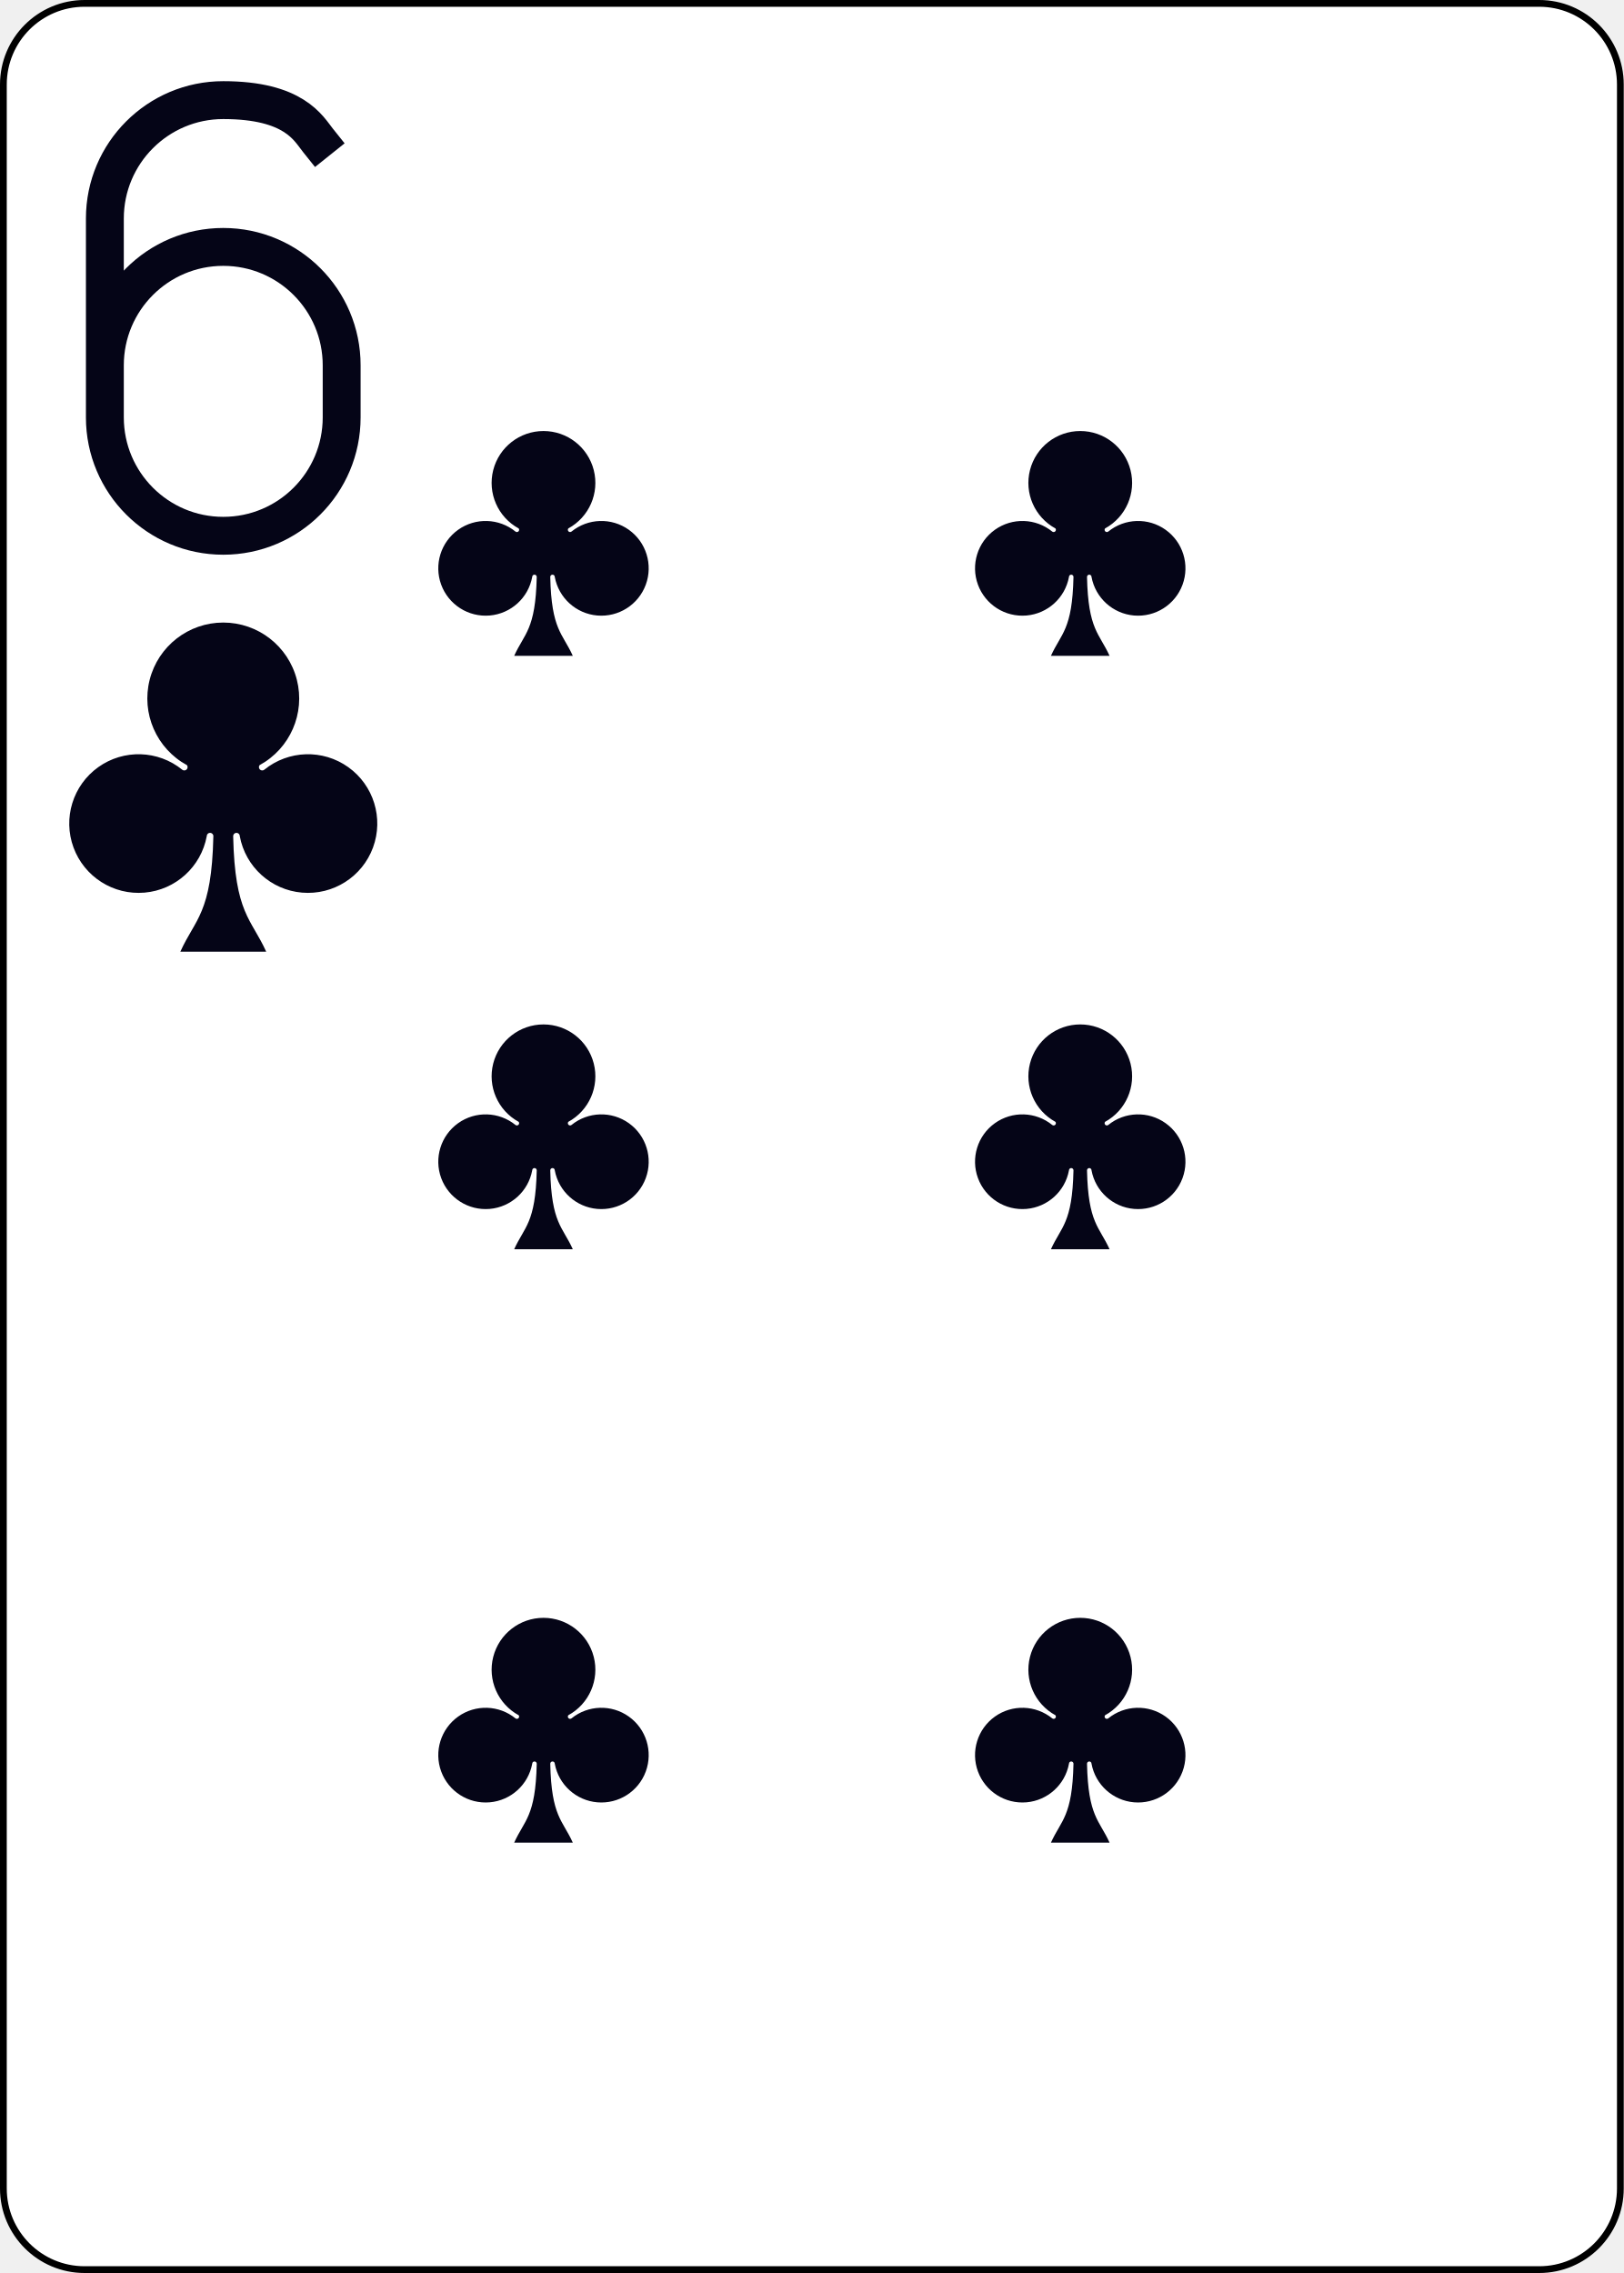
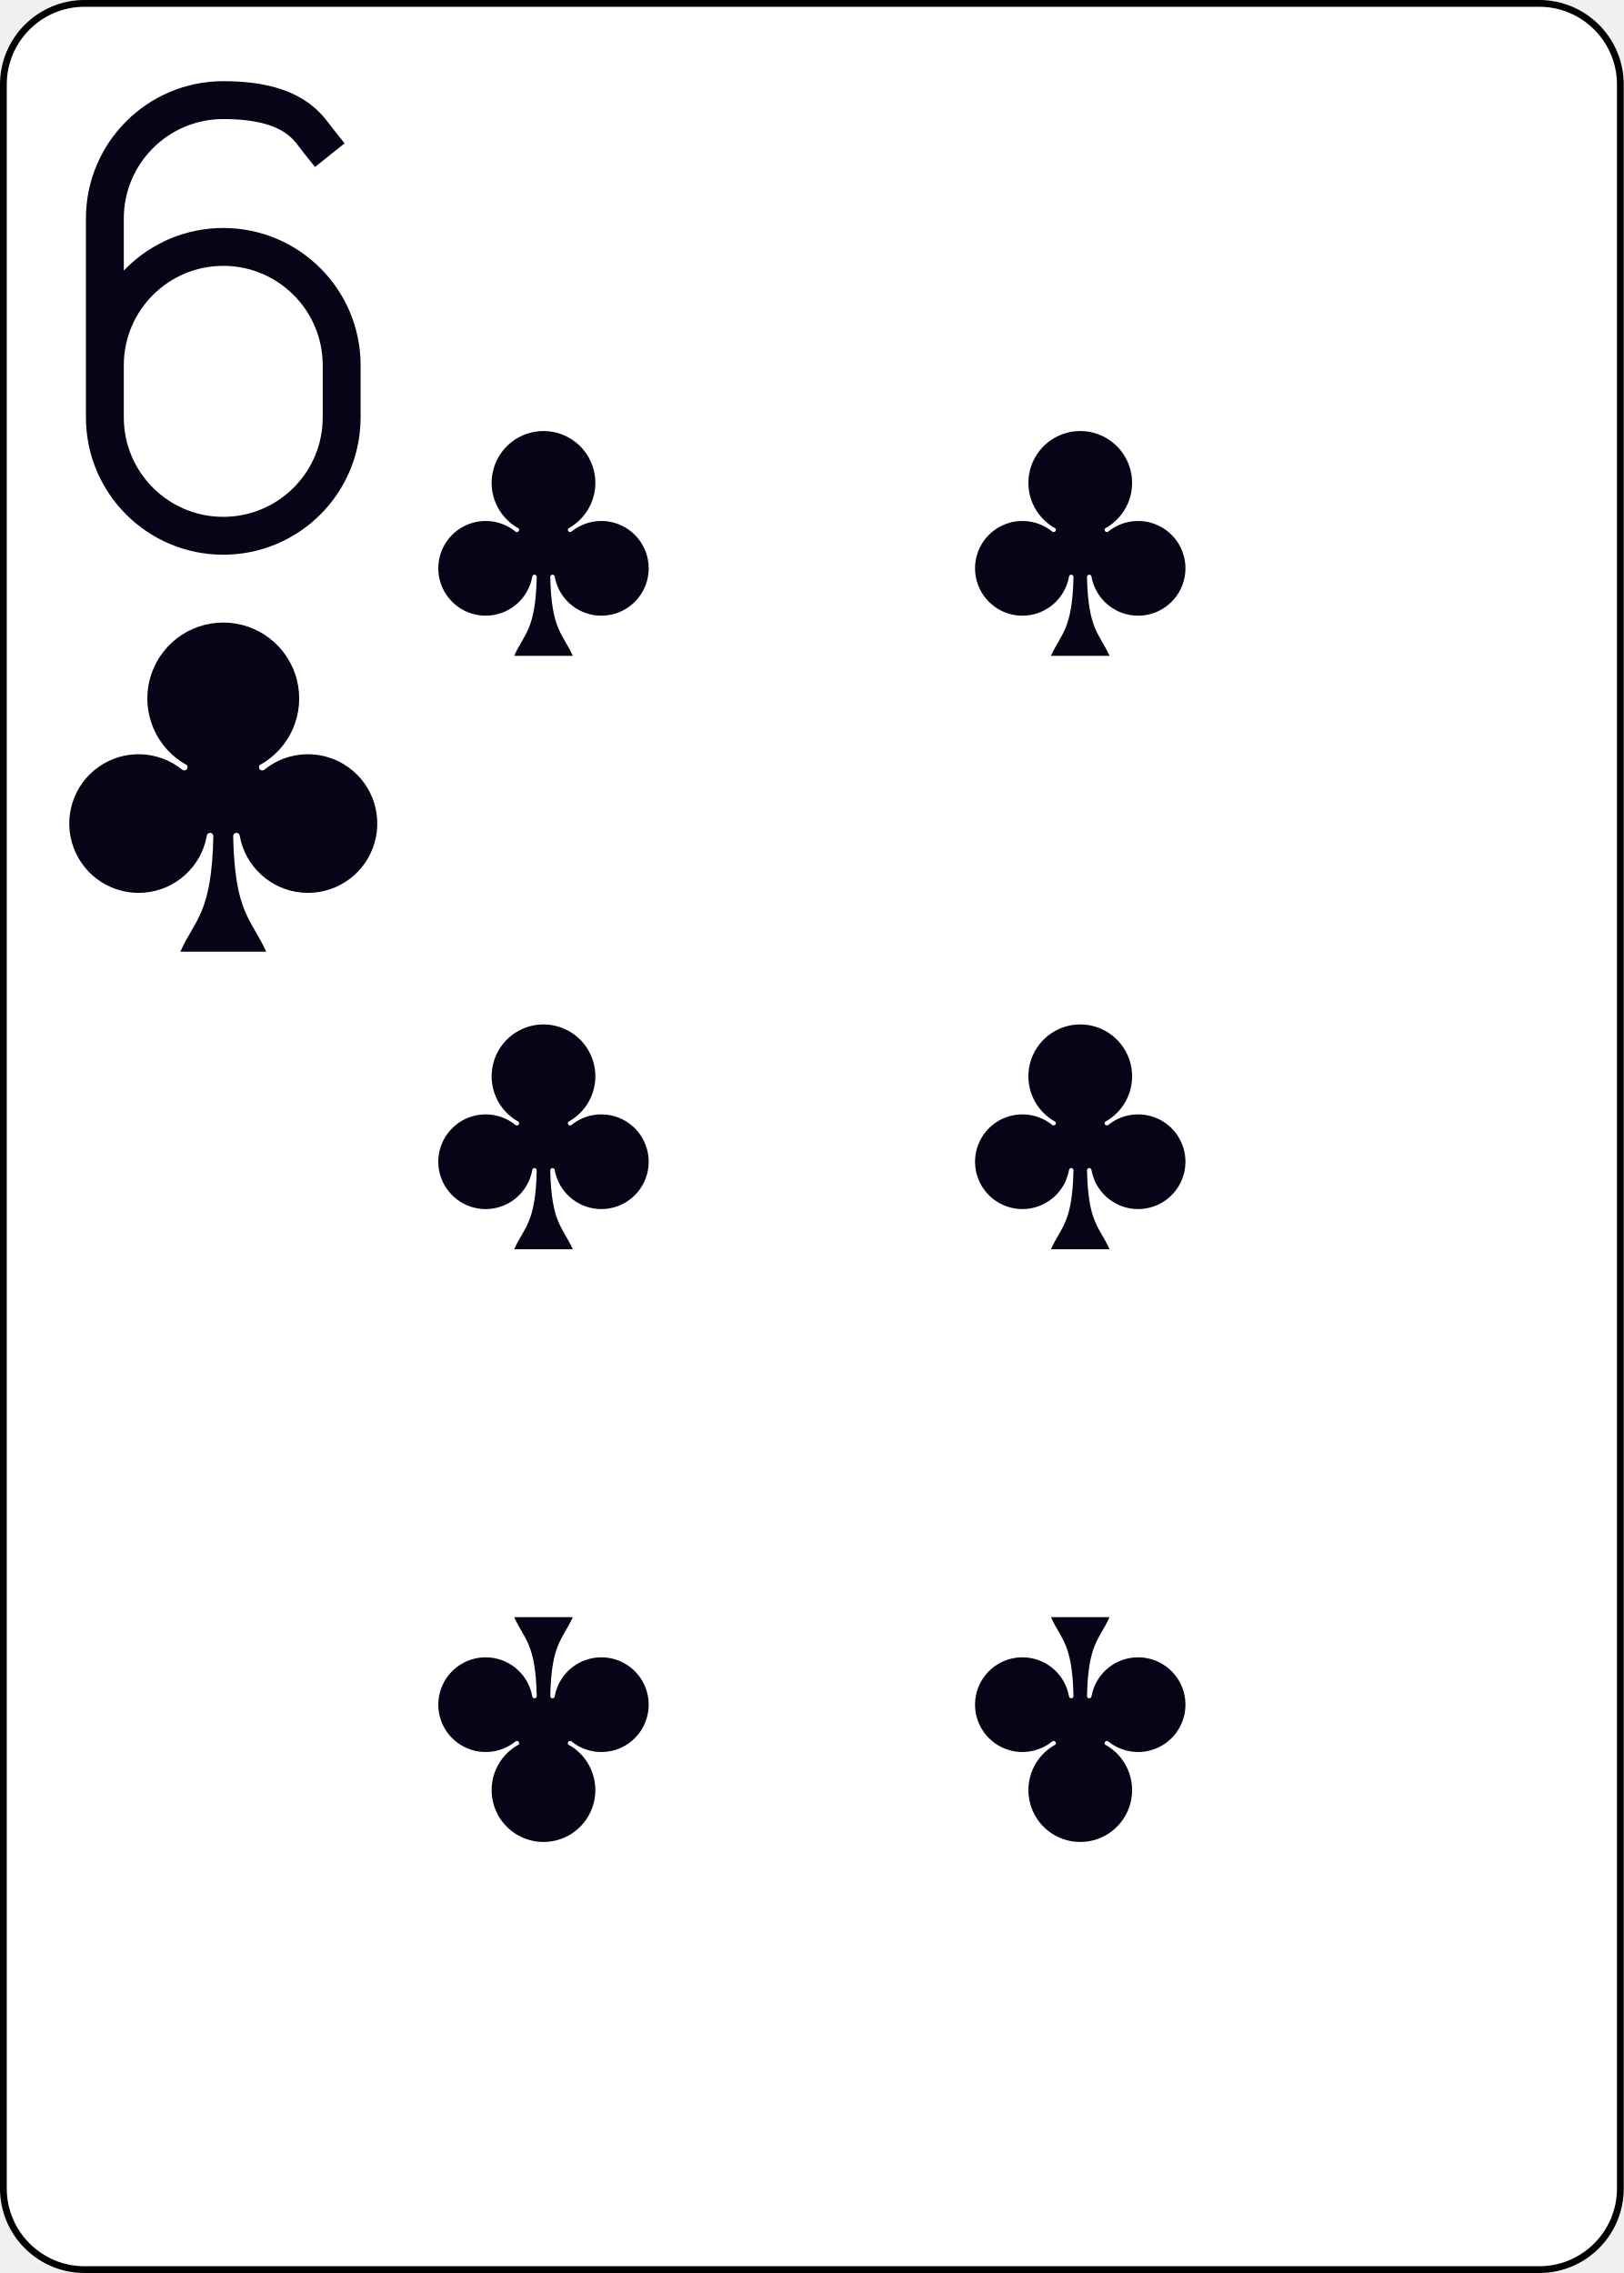
<svg xmlns="http://www.w3.org/2000/svg" xmlns:xlink="http://www.w3.org/1999/xlink" class="card" face="6C" height="3.5in" preserveAspectRatio="none" viewBox="-120 -168 240 336" width="2.5in">
  <symbol id="SC6" viewBox="-600 -600 1200 1200" preserveAspectRatio="xMinYMid">
    <path d="M30 150C35 385 85 400 130 500L-130 500C-85 400 -35 385 -30 150A10 10 0 0 0 -50 150A210 210 0 1 1 -124 -51A10 10 0 0 0 -110 -65A230 230 0 1 1 110 -65A10 10 0 0 0 124 -51A210 210 0 1 1 50 150A10 10 0 0 0 30 150Z" fill="#050517" />
  </symbol>
  <symbol id="VC6" viewBox="-500 -500 1000 1000" preserveAspectRatio="xMinYMid">
    <path d="M-250 100A250 250 0 0 1 250 100L250 210A250 250 0 0 1 -250 210L-250 -210A250 250 0 0 1 0 -460C150 -460 180 -400 200 -375" stroke="#050517" stroke-width="80" stroke-linecap="square" stroke-miterlimit="1.5" fill="none" />
  </symbol>
  <rect width="239" height="335" x="-119.5" y="-167.5" rx="12" ry="12" fill="white" stroke="black" />
  <use xlink:href="#VC6" height="70" x="-122" y="-156" />
  <use xlink:href="#SC6" height="58.558" x="-116.279" y="-81" />
  <use xlink:href="#SC6" height="40" x="-59.668" y="-107.718" />
  <use xlink:href="#SC6" height="40" x="19.668" y="-107.718" />
  <use xlink:href="#SC6" height="40" x="-59.668" y="-20" />
  <use xlink:href="#SC6" height="40" x="19.668" y="-20" />
-   <use xlink:href="#SC6" height="40" x="-59.668" y="67.718" />
-   <use xlink:href="#SC6" height="40" x="19.668" y="67.718" />
+   <g transform="rotate(180)">
+     <use xlink:href="#SC6" height="40" x="-59.668" y="-107.718" />
+     <use xlink:href="#SC6" height="40" x="19.668" y="-107.718" />
+   </g>
</svg>
